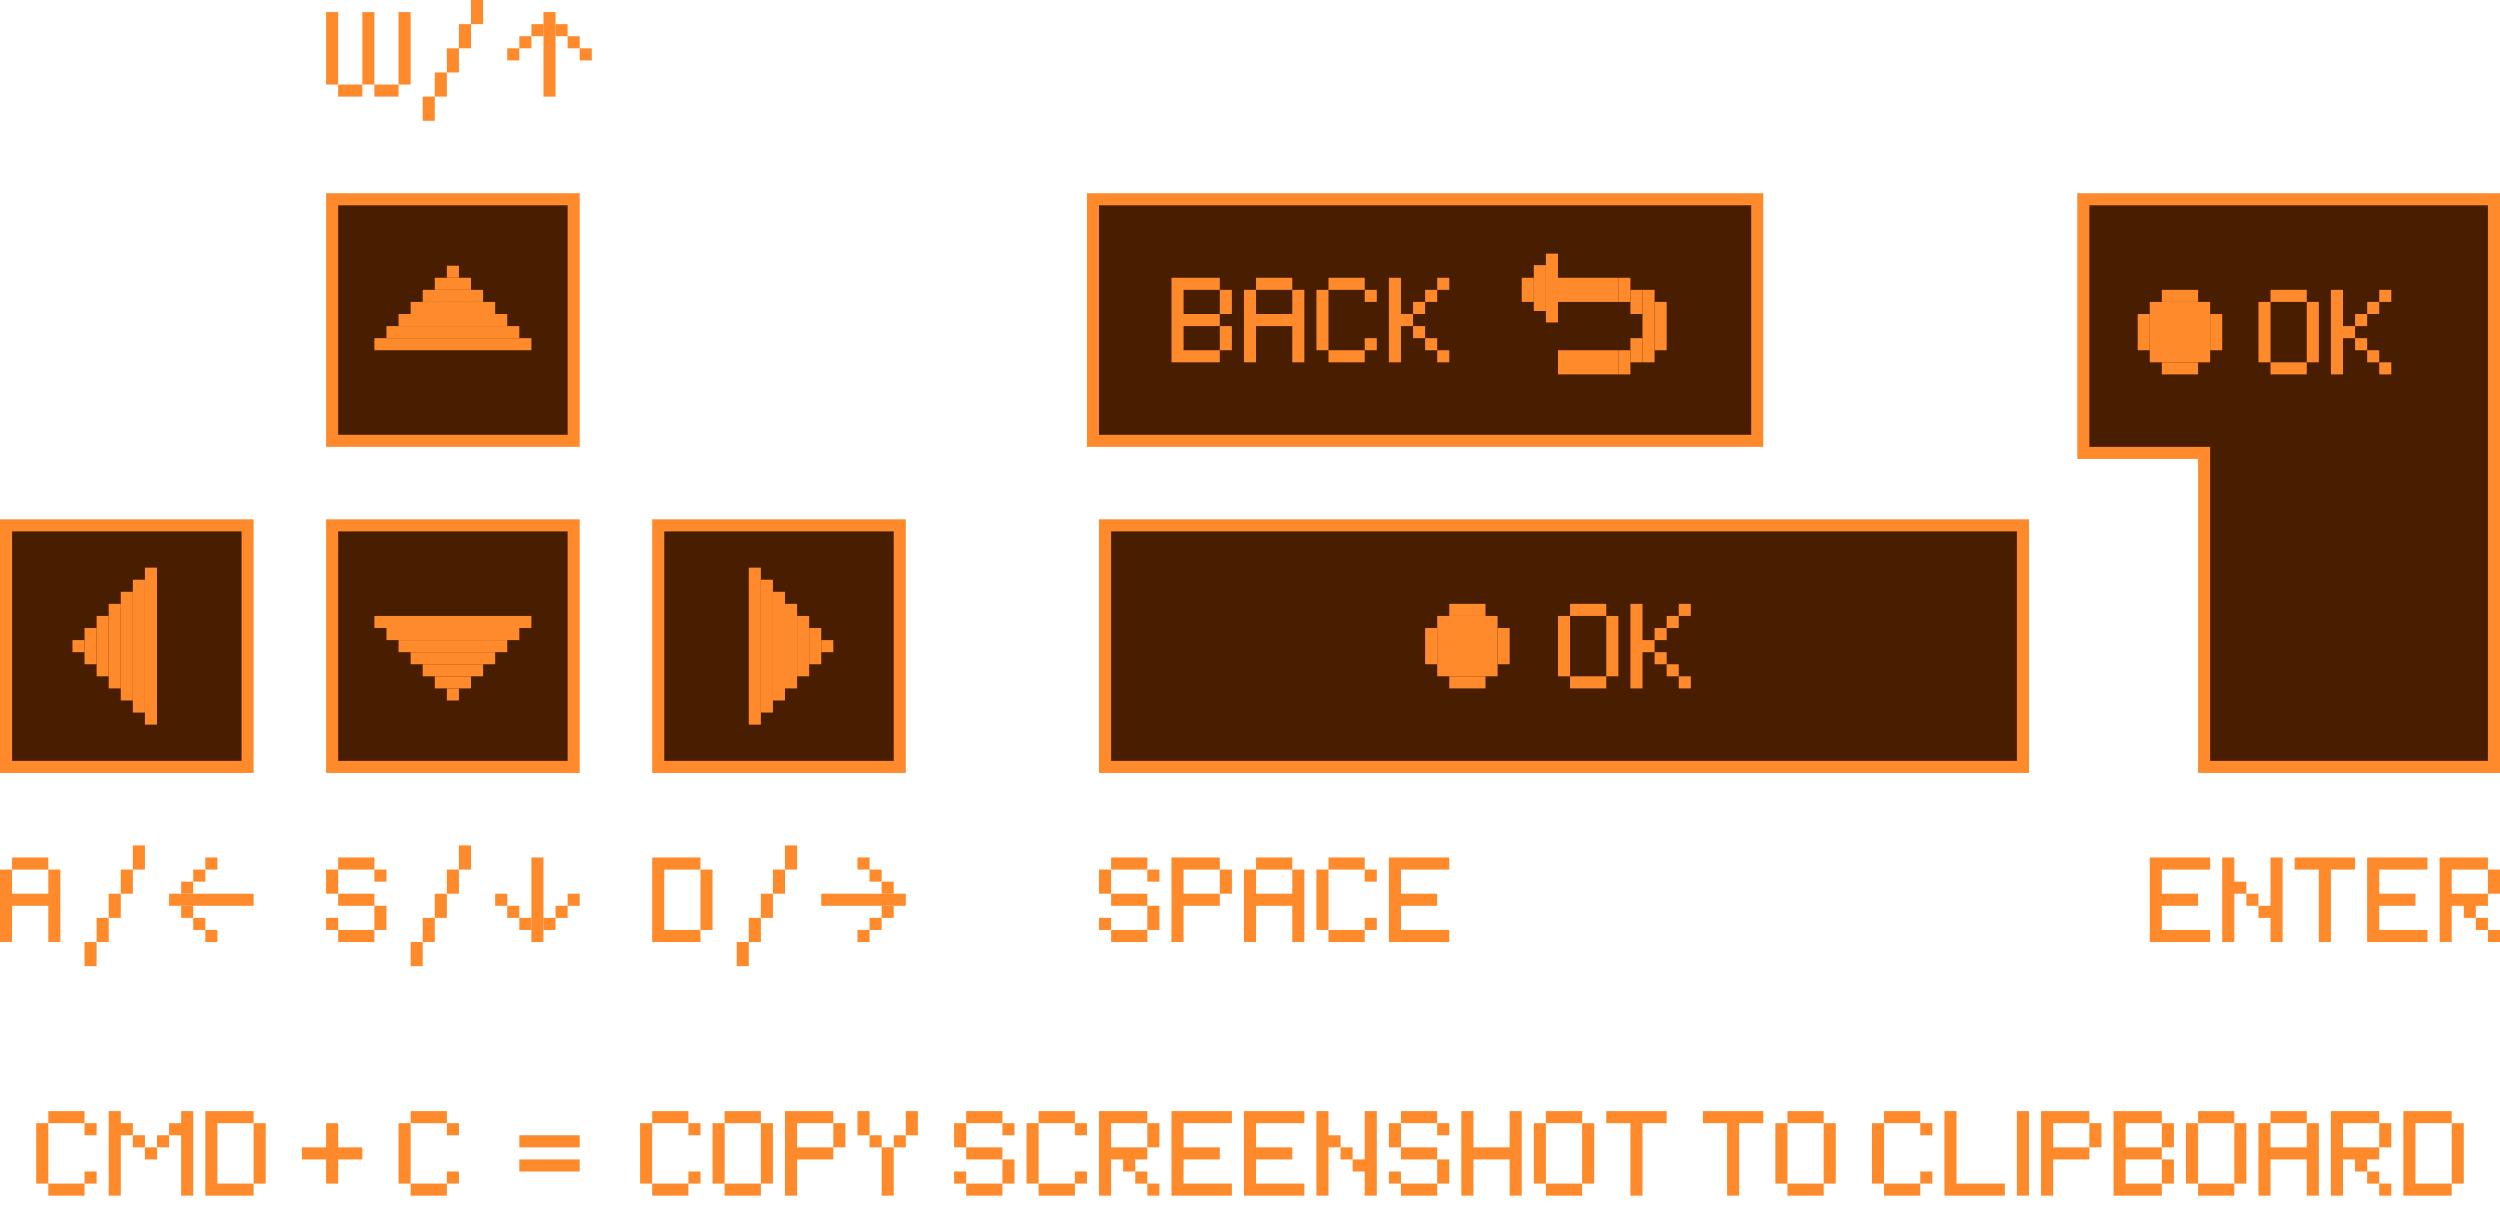
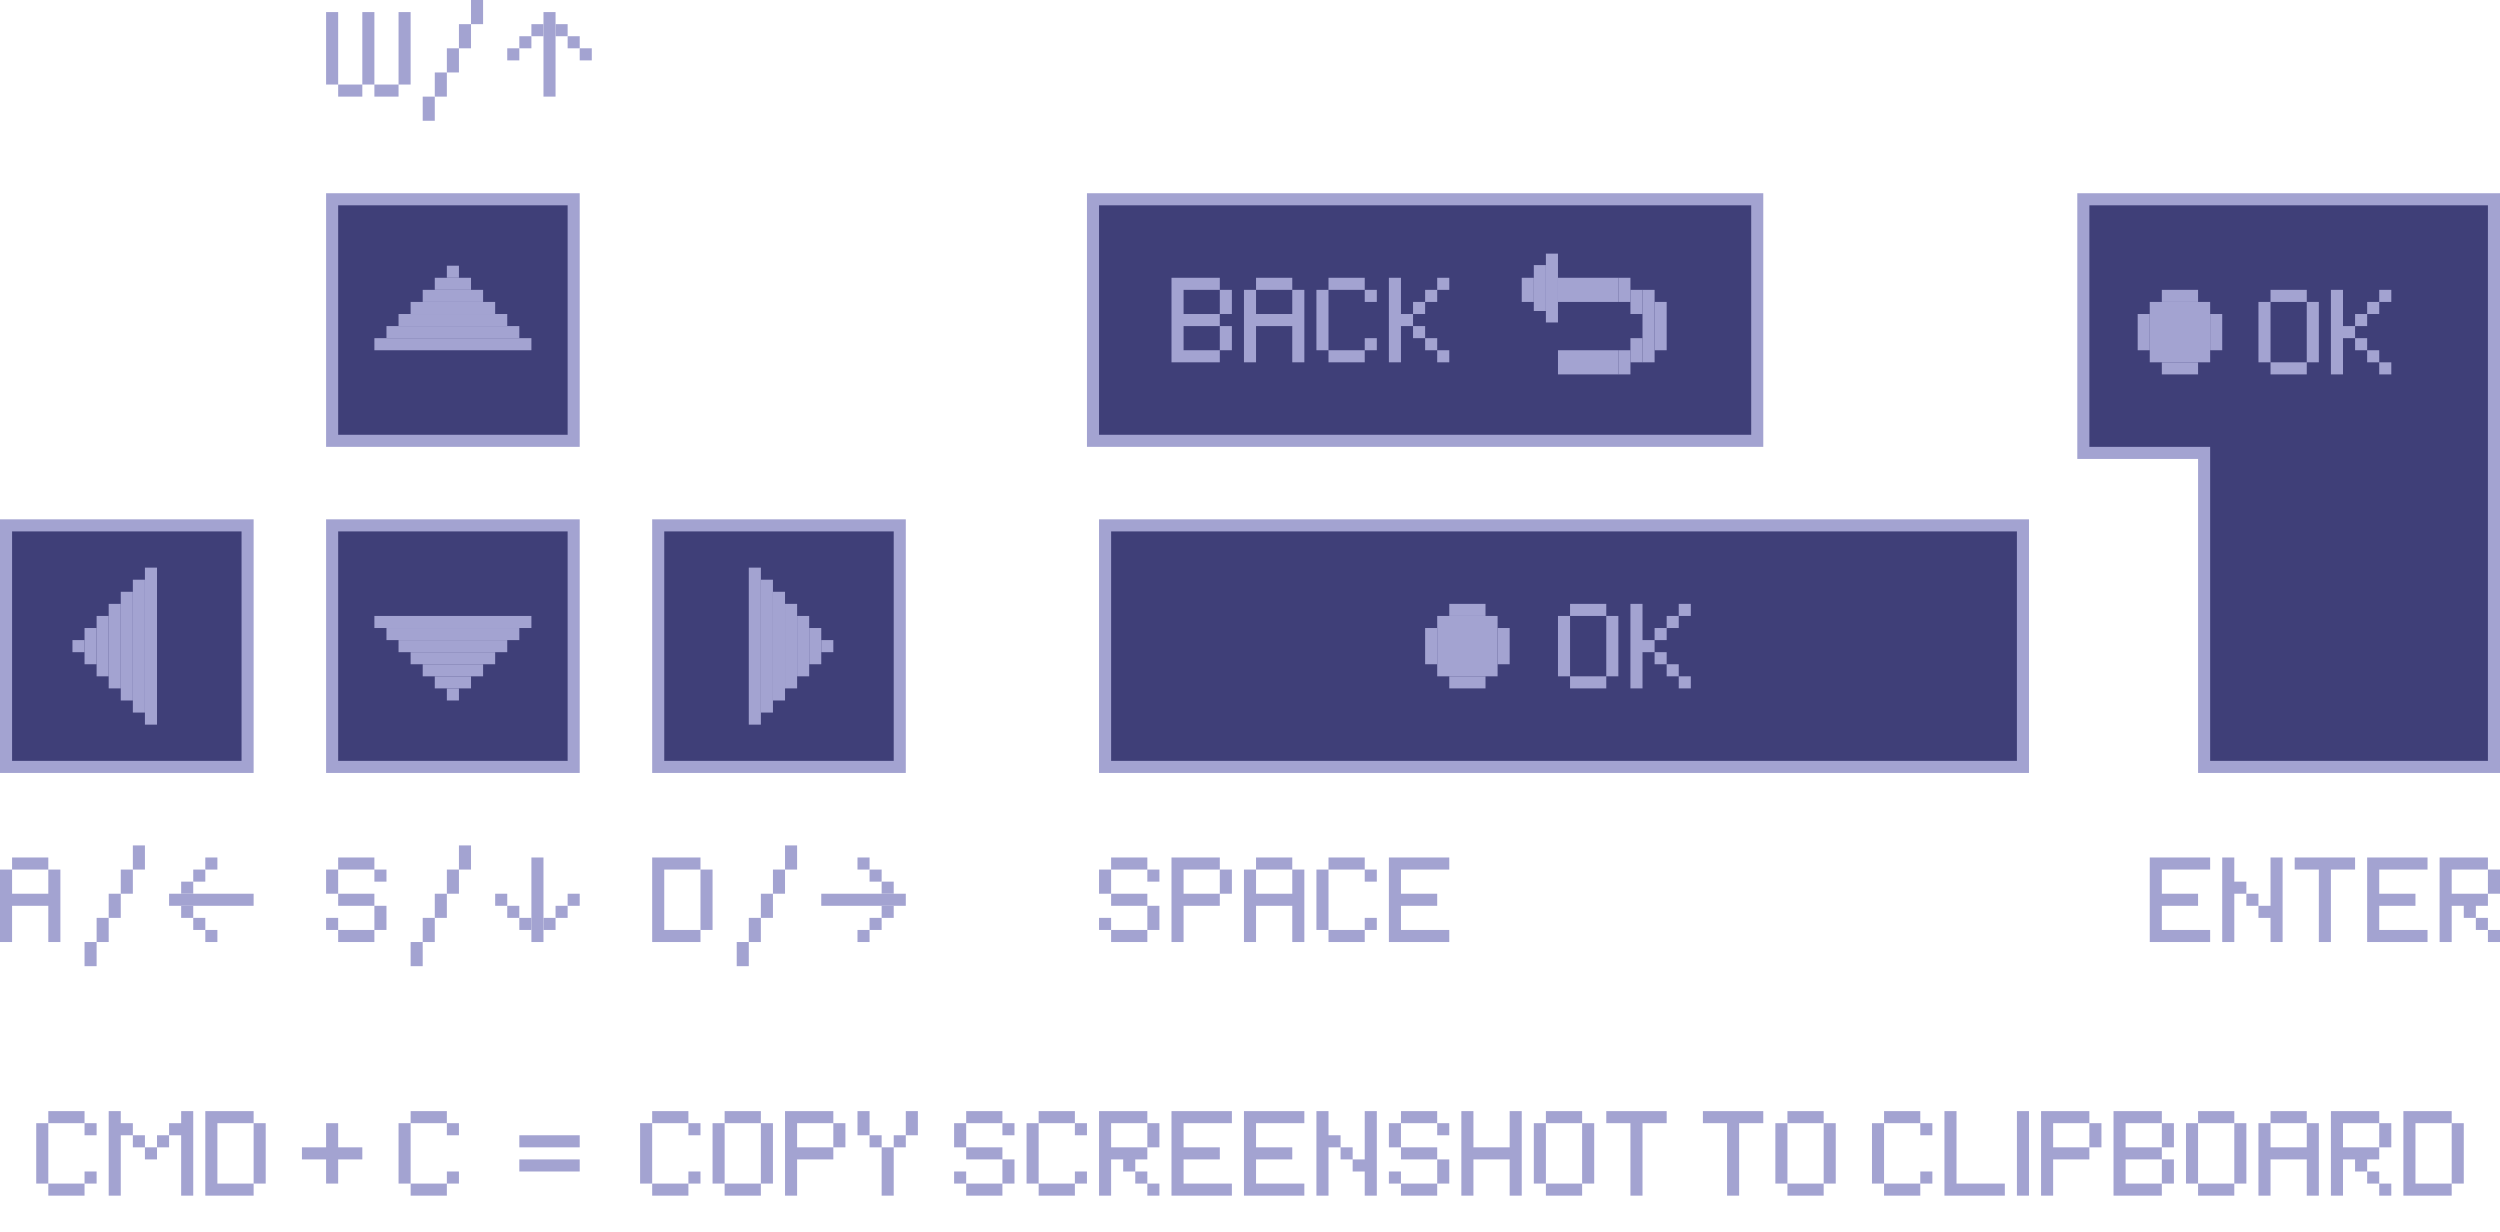
<svg xmlns="http://www.w3.org/2000/svg" width="207" height="102" viewBox="0 0 207 102" fill="none">
-   <rect x="0.5" y="43.5" width="20" height="20" fill="#491D00" stroke="#FE8A2C" />
-   <rect x="11" y="48" width="1" height="11" fill="#FE8A2C" />
-   <rect x="12" y="47" width="1" height="13" fill="#FE8A2C" />
-   <rect x="10" y="49" width="1" height="9" fill="#FE8A2C" />
-   <rect x="9" y="50" width="1" height="7" fill="#FE8A2C" />
-   <rect x="8" y="51" width="1" height="5" fill="#FE8A2C" />
-   <rect x="7" y="52" width="1" height="3" fill="#FE8A2C" />
-   <rect x="6" y="53" width="1" height="1" fill="#FE8A2C" />
-   <rect x="54.5" y="43.5" width="20" height="20" fill="#491D00" stroke="#FE8A2C" />
-   <rect x="64" y="59" width="1" height="11" transform="rotate(-180 64 59)" fill="#FE8A2C" />
-   <rect x="63" y="60" width="1" height="13" transform="rotate(-180 63 60)" fill="#FE8A2C" />
-   <rect x="65" y="58" width="1" height="9" transform="rotate(-180 65 58)" fill="#FE8A2C" />
-   <rect x="66" y="57" width="1" height="7" transform="rotate(-180 66 57)" fill="#FE8A2C" />
-   <rect x="67" y="56" width="1" height="5" transform="rotate(-180 67 56)" fill="#FE8A2C" />
-   <rect x="68" y="55" width="1" height="3" transform="rotate(-180 68 55)" fill="#FE8A2C" />
-   <rect x="69" y="54" width="1" height="1" transform="rotate(-180 69 54)" fill="#FE8A2C" />
-   <rect x="27.5" y="16.5" width="20" height="20" fill="#491D00" stroke="#FE8A2C" />
-   <rect x="43" y="27" width="1" height="11" transform="rotate(90 43 27)" fill="#FE8A2C" />
-   <rect x="44" y="28" width="1" height="13" transform="rotate(90 44 28)" fill="#FE8A2C" />
-   <rect x="42" y="26" width="1" height="9" transform="rotate(90 42 26)" fill="#FE8A2C" />
-   <rect x="41" y="25" width="1" height="7" transform="rotate(90 41 25)" fill="#FE8A2C" />
-   <rect x="40" y="24" width="1" height="5" transform="rotate(90 40 24)" fill="#FE8A2C" />
-   <rect x="39" y="23" width="1" height="3" transform="rotate(90 39 23)" fill="#FE8A2C" />
-   <rect x="38" y="22" width="1" height="1" transform="rotate(90 38 22)" fill="#FE8A2C" />
-   <rect x="27.5" y="43.5" width="20" height="20" fill="#491D00" stroke="#FE8A2C" />
-   <rect x="32" y="53" width="1" height="11" transform="rotate(-90 32 53)" fill="#FE8A2C" />
-   <rect x="31" y="52" width="1" height="13" transform="rotate(-90 31 52)" fill="#FE8A2C" />
-   <rect x="33" y="54" width="1" height="9" transform="rotate(-90 33 54)" fill="#FE8A2C" />
-   <rect x="34" y="55" width="1" height="7" transform="rotate(-90 34 55)" fill="#FE8A2C" />
-   <rect x="35" y="56" width="1" height="5" transform="rotate(-90 35 56)" fill="#FE8A2C" />
-   <rect x="36" y="57" width="1" height="3" transform="rotate(-90 36 57)" fill="#FE8A2C" />
-   <rect x="37" y="58" width="1" height="1" transform="rotate(-90 37 58)" fill="#FE8A2C" />
-   <rect x="7" y="78" width="1" height="2" fill="#FE8A2C" />
-   <rect x="8" y="76" width="1" height="2" fill="#FE8A2C" />
-   <rect x="9" y="74" width="1" height="2" fill="#FE8A2C" />
-   <rect x="10" y="72" width="1" height="2" fill="#FE8A2C" />
-   <rect x="11" y="70" width="1" height="2" fill="#FE8A2C" />
-   <rect x="14" y="74" width="7" height="1" fill="#FE8A2C" />
-   <rect x="15" y="73" width="1" height="1" fill="#FE8A2C" />
-   <rect x="15" y="75" width="1" height="1" fill="#FE8A2C" />
-   <rect x="16" y="72" width="1" height="1" fill="#FE8A2C" />
-   <rect x="16" y="76" width="1" height="1" fill="#FE8A2C" />
-   <rect x="17" y="71" width="1" height="1" fill="#FE8A2C" />
-   <rect x="17" y="77" width="1" height="1" fill="#FE8A2C" />
-   <path d="M4 78V77V76V75H3H2H1V76V77V78H0V77V76V75V74V73V72H1V73V74H2H3H4V73V72H5V73V74V75V76V77V78H4ZM4 72H3H2H1V71H2H3H4V72Z" fill="#FE8A2C" />
-   <rect x="61" y="78" width="1" height="2" fill="#FE8A2C" />
-   <rect x="62" y="76" width="1" height="2" fill="#FE8A2C" />
-   <rect x="63" y="74" width="1" height="2" fill="#FE8A2C" />
-   <rect x="64" y="72" width="1" height="2" fill="#FE8A2C" />
-   <rect x="65" y="70" width="1" height="2" fill="#FE8A2C" />
-   <rect x="75" y="75" width="7" height="1" transform="rotate(-180 75 75)" fill="#FE8A2C" />
-   <rect x="74" y="76" width="1" height="1" transform="rotate(-180 74 76)" fill="#FE8A2C" />
-   <rect x="74" y="74" width="1" height="1" transform="rotate(-180 74 74)" fill="#FE8A2C" />
-   <rect x="73" y="77" width="1" height="1" transform="rotate(-180 73 77)" fill="#FE8A2C" />
-   <rect x="73" y="73" width="1" height="1" transform="rotate(-180 73 73)" fill="#FE8A2C" />
-   <rect x="72" y="78" width="1" height="1" transform="rotate(-180 72 78)" fill="#FE8A2C" />
-   <rect x="72" y="72" width="1" height="1" transform="rotate(-180 72 72)" fill="#FE8A2C" />
-   <path d="M57 77H58V76V75V74V73V72H57H56H55V73V74V75V76V77H56H57ZM57 78H56H55H54V77V76V75V74V73V72V71H55H56H57H58V72H59V73V74V75V76V77H58V78H57Z" fill="#FE8A2C" />
-   <rect x="35" y="8" width="1" height="2" fill="#FE8A2C" />
-   <rect x="36" y="6" width="1" height="2" fill="#FE8A2C" />
-   <rect x="37" y="4" width="1" height="2" fill="#FE8A2C" />
-   <rect x="38" y="2" width="1" height="2" fill="#FE8A2C" />
-   <rect x="39" width="1" height="2" fill="#FE8A2C" />
-   <rect x="46" y="1" width="7" height="1" transform="rotate(90 46 1)" fill="#FE8A2C" />
-   <rect x="47" y="2" width="1" height="1" transform="rotate(90 47 2)" fill="#FE8A2C" />
-   <rect x="45" y="2" width="1" height="1" transform="rotate(90 45 2)" fill="#FE8A2C" />
-   <rect x="48" y="3" width="1" height="1" transform="rotate(90 48 3)" fill="#FE8A2C" />
-   <rect x="44" y="3" width="1" height="1" transform="rotate(90 44 3)" fill="#FE8A2C" />
-   <rect x="49" y="4" width="1" height="1" transform="rotate(90 49 4)" fill="#FE8A2C" />
-   <rect x="43" y="4" width="1" height="1" transform="rotate(90 43 4)" fill="#FE8A2C" />
-   <path d="M32 7H33V8H32H31V7H32ZM29 7H30V8H29H28V7H29ZM33 7V6V5V4V3V2V1H34V2V3V4V5V6V7H33ZM31 7H30V6V5V4V3V2V1H31V2V3V4V5V6V7ZM28 7H27V6V5V4V3V2V1H28V2V3V4V5V6V7Z" fill="#FE8A2C" />
-   <rect x="34" y="78" width="1" height="2" fill="#FE8A2C" />
-   <rect x="35" y="76" width="1" height="2" fill="#FE8A2C" />
-   <rect x="36" y="74" width="1" height="2" fill="#FE8A2C" />
-   <rect x="37" y="72" width="1" height="2" fill="#FE8A2C" />
-   <rect x="38" y="70" width="1" height="2" fill="#FE8A2C" />
-   <rect x="44" y="78" width="7" height="1" transform="rotate(-90 44 78)" fill="#FE8A2C" />
-   <rect x="43" y="77" width="1" height="1" transform="rotate(-90 43 77)" fill="#FE8A2C" />
-   <rect x="45" y="77" width="1" height="1" transform="rotate(-90 45 77)" fill="#FE8A2C" />
-   <rect x="42" y="76" width="1" height="1" transform="rotate(-90 42 76)" fill="#FE8A2C" />
-   <rect x="46" y="76" width="1" height="1" transform="rotate(-90 46 76)" fill="#FE8A2C" />
-   <rect x="41" y="75" width="1" height="1" transform="rotate(-90 41 75)" fill="#FE8A2C" />
-   <rect x="47" y="75" width="1" height="1" transform="rotate(-90 47 75)" fill="#FE8A2C" />
-   <path d="M31 73V72H32V73H31ZM30 77H31V78H30H29H28V77H29H30ZM31 77V76V75H32V76V77H31ZM28 77H27V76H28V77ZM31 75H30H29H28V74H29H30H31V75ZM28 74H27V73V72H28V73V74ZM31 72H30H29H28V71H29H30H31V72Z" fill="#FE8A2C" />
-   <rect x="91.5" y="43.5" width="76" height="20" fill="#491D00" stroke="#FE8A2C" />
-   <path d="M132 56H133V57H132H131H130V56H131H132ZM133 56V55V54V53V52V51H134V52V53V54V55V56H133ZM130 56H129V55V54V53V52V51H130V52V53V54V55V56ZM133 51H132H131H130V50H131H132H133V51ZM139 57V56H140V57H139ZM135 57V56V55V54V53V52V51V50H136V51V52V53H137V54H138V55H139V56H138V55H137V54H136V55V56V57H135ZM137 53V52H138V53H137ZM138 52V51H139V52H138ZM139 51V50H140V51H139Z" fill="#FE8A2C" />
-   <rect x="119" y="51" width="5" height="5" fill="#FE8A2C" />
-   <rect x="120" y="50" width="3" height="1" fill="#FE8A2C" />
-   <rect x="120" y="56" width="3" height="1" fill="#FE8A2C" />
-   <rect x="125" y="52" width="3" height="1" transform="rotate(90 125 52)" fill="#FE8A2C" />
-   <rect x="119" y="52" width="3" height="1" transform="rotate(90 119 52)" fill="#FE8A2C" />
-   <rect x="90.5" y="16.5" width="55" height="20" fill="#491D00" stroke="#FE8A2C" />
-   <rect x="129" y="29" width="5" height="2" fill="#FE8A2C" />
-   <rect x="134" y="29" width="1" height="2" fill="#FE8A2C" />
-   <rect x="135" y="28" width="1" height="2" fill="#FE8A2C" />
-   <rect x="136" y="24" width="1" height="6" fill="#FE8A2C" />
-   <rect x="137" y="25" width="1" height="4" fill="#FE8A2C" />
-   <rect x="134" y="23" width="1" height="2" fill="#FE8A2C" />
-   <rect x="135" y="24" width="1" height="2" fill="#FE8A2C" />
-   <rect x="128" y="21" width="1" height="5.7" fill="#FE8A2C" />
-   <rect x="127" y="21.95" width="1" height="3.8" fill="#FE8A2C" />
-   <rect x="126" y="23" width="1" height="2" fill="#FE8A2C" />
-   <rect x="129" y="23" width="5" height="2" fill="#FE8A2C" />
-   <path d="M101 29V27H98V29H101ZM97 30V23H101V24H102V26H101V24H98V26H101V27H102V29H101V30H97Z" fill="#FE8A2C" />
-   <path d="M107 30V27H104V30H103V24H104V26H107V24H108V30H107ZM107 24H104V23H107V24Z" fill="#FE8A2C" />
-   <path d="M113 25V24H114V25H113ZM113 29V30H110V29H113ZM113 29V28H114V29H113ZM110 29H109V24H110V29ZM113 24H110V23H113V24Z" fill="#FE8A2C" />
-   <path d="M119 30V29H120V30H119ZM115 30V23H116V26H117V27H118V28H119V29H118V28H117V27H116V30H115ZM117 26V25H118V26H117ZM118 25V24H119V25H118ZM119 24V23H120V24H119Z" fill="#FE8A2C" />
-   <path d="M183 77V78H178V71H183V72H179V74H182V75H179V77H183Z" fill="#FE8A2C" />
-   <path d="M188 78V76H187V75H188V71H189V78H188ZM184 78V71H185V73H186V74H187V75H186V74H185V78H184Z" fill="#FE8A2C" />
-   <path d="M192 78V72H190V71H195V72H193V78H192Z" fill="#FE8A2C" />
-   <path d="M201 77V78H196V71H201V72H197V74H200V75H197V77H201Z" fill="#FE8A2C" />
-   <path d="M206 78V77H207V78H206ZM202 78V71H206V72H207V74H206V72H203V74H206V75H205V76H206V77H205V76H204V75H203V78H202Z" fill="#FE8A2C" />
-   <path d="M206.5 17L206.5 16.5L206 16.5L189 16.5L173 16.5L172.5 16.5L172.5 17L172.5 37L172.5 37.5L173 37.5L182.5 37.5L182.5 63L182.5 63.5L183 63.5L206 63.5L206.5 63.5L206.5 63L206.5 17Z" fill="#491D00" stroke="#FE8A2C" />
-   <path d="M191 30V31H188V30H191ZM191 30V25H192V30H191ZM188 30H187V25H188V30ZM191 25H188V24H191V25Z" fill="#FE8A2C" />
-   <path d="M197 31V30H198V31H197ZM193 31V24H194V27H195V28H196V29H197V30H196V29H195V28H194V31H193ZM195 27V26H196V27H195ZM196 26V25H197V26H196ZM197 25V24H198V25H197Z" fill="#FE8A2C" />
-   <rect x="178" y="25" width="5" height="5" fill="#FE8A2C" />
-   <rect x="179" y="24" width="3" height="1" fill="#FE8A2C" />
-   <rect x="179" y="30" width="3" height="1" fill="#FE8A2C" />
-   <rect x="184" y="26" width="3" height="1" transform="rotate(90 184 26)" fill="#FE8A2C" />
-   <rect x="178" y="26" width="3" height="1" transform="rotate(90 178 26)" fill="#FE8A2C" />
-   <path d="M95 73V72H96V73H95ZM95 77V78H92V77H95ZM95 77V75H96V77H95ZM92 77H91V76H92V77ZM95 75H92V74H95V75ZM92 74H91V72H92V74ZM95 72H92V71H95V72Z" fill="#FE8A2C" />
-   <path d="M97 78V71H101V72H102V74H101V72H98V74H101V75H98V78H97Z" fill="#FE8A2C" />
-   <path d="M107 78V75H104V78H103V72H104V74H107V72H108V78H107ZM107 72H104V71H107V72Z" fill="#FE8A2C" />
-   <path d="M113 73V72H114V73H113ZM113 77V78H110V77H113ZM113 77V76H114V77H113ZM110 77H109V72H110V77ZM113 72H110V71H113V72Z" fill="#FE8A2C" />
-   <path d="M120 77V78H115V71H120V72H116V74H119V75H116V77H120Z" fill="#FE8A2C" />
-   <path d="M7 94V93H8V94H7ZM6 98H7V99H6H5H4V98H5H6ZM7 98V97H8V98H7ZM4 98H3V97V96V95V94V93H4V94V95V96V97V98ZM7 93H6H5H4V92H5H6H7V93ZM15 99V98V97V96V95V94H14V95H13V96H12V95H13V94H14V93H15V92H16V93V94V95V96V97V98V99H15ZM9 99V98V97V96V95V94V93V92H10V93H11V94H12V95H11V94H10V95V96V97V98V99H9ZM20 98H21V97V96V95V94V93H20H19H18V94V95V96V97V98H19H20ZM20 99H19H18H17V98V97V96V95V94V93V92H18H19H20H21V93H22V94V95V96V97V98H21V99H20ZM27 98V97V96H26H25V95H26H27V94V93H28V94V95H29H30V96H29H28V97V98H27ZM37 94V93H38V94H37ZM36 98H37V99H36H35H34V98H35H36ZM37 98V97H38V98H37ZM34 98H33V97V96V95V94V93H34V94V95V96V97V98ZM37 93H36H35H34V92H35H36H37V93ZM47 96H48V97H47H46H45H44H43V96H44H45H46H47ZM47 94H48V95H47H46H45H44H43V94H44H45H46H47ZM57 94V93H58V94H57ZM56 98H57V99H56H55H54V98H55H56ZM57 98V97H58V98H57ZM54 98H53V97V96V95V94V93H54V94V95V96V97V98ZM57 93H56H55H54V92H55H56H57V93ZM62 98H63V99H62H61H60V98H61H62ZM63 98V97V96V95V94V93H64V94V95V96V97V98H63ZM60 98H59V97V96V95V94V93H60V94V95V96V97V98ZM63 93H62H61H60V92H61H62H63V93ZM65 99V98V97V96V95V94V93V92H66H67H68H69V93H70V94V95H69V94V93H68H67H66V94V95H67H68H69V96H68H67H66V97V98V99H65ZM73 99V98V97V96V95H74V96V97V98V99H73ZM74 95V94H75V95H74ZM73 95H72V94H73V95ZM75 94V93V92H76V93V94H75ZM72 94H71V93V92H72V93V94ZM83 94V93H84V94H83ZM82 98H83V99H82H81H80V98H81H82ZM83 98V97V96H84V97V98H83ZM80 98H79V97H80V98ZM83 96H82H81H80V95H81H82H83V96ZM80 95H79V94V93H80V94V95ZM83 93H82H81H80V92H81H82H83V93ZM89 94V93H90V94H89ZM88 98H89V99H88H87H86V98H87H88ZM89 98V97H90V98H89ZM86 98H85V97V96V95V94V93H86V94V95V96V97V98ZM89 93H88H87H86V92H87H88H89V93ZM95 99V98H96V99H95ZM91 99V98V97V96V95V94V93V92H92H93H94H95V93H96V94V95H95V94V93H94H93H92V94V95H93H94H95V96H94V97H95V98H94V97H93V96H92V97V98V99H91ZM101 98H102V99H101H100H99H98H97V98V97V96V95V94V93V92H98H99H100H101H102V93H101H100H99H98V94V95H99H100H101V96H100H99H98V97V98H99H100H101ZM107 98H108V99H107H106H105H104H103V98V97V96V95V94V93V92H104H105H106H107H108V93H107H106H105H104V94V95H105H106H107V96H106H105H104V97V98H105H106H107ZM113 99V98V97H112V96H113V95V94V93V92H114V93V94V95V96V97V98V99H113ZM109 99V98V97V96V95V94V93V92H110V93V94H111V95H112V96H111V95H110V96V97V98V99H109ZM119 94V93H120V94H119ZM118 98H119V99H118H117H116V98H117H118ZM119 98V97V96H120V97V98H119ZM116 98H115V97H116V98ZM119 96H118H117H116V95H117H118H119V96ZM116 95H115V94V93H116V94V95ZM119 93H118H117H116V92H117H118H119V93ZM125 99V98V97V96H124H123H122V97V98V99H121V98V97V96V95V94V93V92H122V93V94V95H123H124H125V94V93V92H126V93V94V95V96V97V98V99H125ZM130 98H131V99H130H129H128V98H129H130ZM131 98V97V96V95V94V93H132V94V95V96V97V98H131ZM128 98H127V97V96V95V94V93H128V94V95V96V97V98ZM131 93H130H129H128V92H129H130H131V93ZM135 99V98V97V96V95V94V93H134H133V92H134H135H136H137H138V93H137H136V94V95V96V97V98V99H135ZM143 99V98V97V96V95V94V93H142H141V92H142H143H144H145H146V93H145H144V94V95V96V97V98V99H143ZM150 98H151V99H150H149H148V98H149H150ZM151 98V97V96V95V94V93H152V94V95V96V97V98H151ZM148 98H147V97V96V95V94V93H148V94V95V96V97V98ZM151 93H150H149H148V92H149H150H151V93ZM159 94V93H160V94H159ZM158 98H159V99H158H157H156V98H157H158ZM159 98V97H160V98H159ZM156 98H155V97V96V95V94V93H156V94V95V96V97V98ZM159 93H158H157H156V92H157H158H159V93ZM165 98H166V99H165H164H163H162H161V98V97V96V95V94V93V92H162V93V94V95V96V97V98H163H164H165ZM167 99V98V97V96V95V94V93V92H168V93V94V95V96V97V98V99H167ZM169 99V98V97V96V95V94V93V92H170H171H172H173V93H174V94V95H173V94V93H172H171H170V94V95H171H172H173V96H172H171H170V97V98V99H169ZM178 98H179V97V96H178H177H176V97V98H177H178ZM178 99H177H176H175V98V97V96V95V94V93V92H176H177H178H179V93H180V94V95H179V94V93H178H177H176V94V95H177H178H179V96H180V97V98H179V99H178ZM184 98H185V99H184H183H182V98H183H184ZM185 98V97V96V95V94V93H186V94V95V96V97V98H185ZM182 98H181V97V96V95V94V93H182V94V95V96V97V98ZM185 93H184H183H182V92H183H184H185V93ZM191 99V98V97V96H190H189H188V97V98V99H187V98V97V96V95V94V93H188V94V95H189H190H191V94V93H192V94V95V96V97V98V99H191ZM191 93H190H189H188V92H189H190H191V93ZM197 99V98H198V99H197ZM193 99V98V97V96V95V94V93V92H194H195H196H197V93H198V94V95H197V94V93H196H195H194V94V95H195H196H197V96H196V97H197V98H196V97H195V96H194V97V98V99H193ZM202 98H203V97V96V95V94V93H202H201H200V94V95V96V97V98H201H202ZM202 99H201H200H199V98V97V96V95V94V93V92H200H201H202H203V93H204V94V95V96V97V98H203V99H202Z" fill="#FE8A2C" />
+   <rect x="0.5" y="43.5" width="20" height="20" fill="#3F3F78" stroke="#A3A3D1" />
+   <rect x="11" y="48" width="1" height="11" fill="#A3A3D1" />
+   <rect x="12" y="47" width="1" height="13" fill="#A3A3D1" />
+   <rect x="10" y="49" width="1" height="9" fill="#A3A3D1" />
+   <rect x="9" y="50" width="1" height="7" fill="#A3A3D1" />
+   <rect x="8" y="51" width="1" height="5" fill="#A3A3D1" />
+   <rect x="7" y="52" width="1" height="3" fill="#A3A3D1" />
+   <rect x="6" y="53" width="1" height="1" fill="#A3A3D1" />
+   <rect x="54.5" y="43.5" width="20" height="20" fill="#3F3F78" stroke="#A3A3D1" />
+   <rect x="64" y="59" width="1" height="11" transform="rotate(-180 64 59)" fill="#A3A3D1" />
+   <rect x="63" y="60" width="1" height="13" transform="rotate(-180 63 60)" fill="#A3A3D1" />
+   <rect x="65" y="58" width="1" height="9" transform="rotate(-180 65 58)" fill="#A3A3D1" />
+   <rect x="66" y="57" width="1" height="7" transform="rotate(-180 66 57)" fill="#A3A3D1" />
+   <rect x="67" y="56" width="1" height="5" transform="rotate(-180 67 56)" fill="#A3A3D1" />
+   <rect x="68" y="55" width="1" height="3" transform="rotate(-180 68 55)" fill="#A3A3D1" />
+   <rect x="69" y="54" width="1" height="1" transform="rotate(-180 69 54)" fill="#A3A3D1" />
+   <rect x="27.5" y="16.5" width="20" height="20" fill="#3F3F78" stroke="#A3A3D1" />
+   <rect x="43" y="27" width="1" height="11" transform="rotate(90 43 27)" fill="#A3A3D1" />
+   <rect x="44" y="28" width="1" height="13" transform="rotate(90 44 28)" fill="#A3A3D1" />
+   <rect x="42" y="26" width="1" height="9" transform="rotate(90 42 26)" fill="#A3A3D1" />
+   <rect x="41" y="25" width="1" height="7" transform="rotate(90 41 25)" fill="#A3A3D1" />
+   <rect x="40" y="24" width="1" height="5" transform="rotate(90 40 24)" fill="#A3A3D1" />
+   <rect x="39" y="23" width="1" height="3" transform="rotate(90 39 23)" fill="#A3A3D1" />
+   <rect x="38" y="22" width="1" height="1" transform="rotate(90 38 22)" fill="#A3A3D1" />
+   <rect x="27.5" y="43.5" width="20" height="20" fill="#3F3F78" stroke="#A3A3D1" />
+   <rect x="32" y="53" width="1" height="11" transform="rotate(-90 32 53)" fill="#A3A3D1" />
+   <rect x="31" y="52" width="1" height="13" transform="rotate(-90 31 52)" fill="#A3A3D1" />
+   <rect x="33" y="54" width="1" height="9" transform="rotate(-90 33 54)" fill="#A3A3D1" />
+   <rect x="34" y="55" width="1" height="7" transform="rotate(-90 34 55)" fill="#A3A3D1" />
+   <rect x="35" y="56" width="1" height="5" transform="rotate(-90 35 56)" fill="#A3A3D1" />
+   <rect x="36" y="57" width="1" height="3" transform="rotate(-90 36 57)" fill="#A3A3D1" />
+   <rect x="37" y="58" width="1" height="1" transform="rotate(-90 37 58)" fill="#A3A3D1" />
+   <rect x="7" y="78" width="1" height="2" fill="#A3A3D1" />
+   <rect x="8" y="76" width="1" height="2" fill="#A3A3D1" />
+   <rect x="9" y="74" width="1" height="2" fill="#A3A3D1" />
+   <rect x="10" y="72" width="1" height="2" fill="#A3A3D1" />
+   <rect x="11" y="70" width="1" height="2" fill="#A3A3D1" />
+   <rect x="14" y="74" width="7" height="1" fill="#A3A3D1" />
+   <rect x="15" y="73" width="1" height="1" fill="#A3A3D1" />
+   <rect x="15" y="75" width="1" height="1" fill="#A3A3D1" />
+   <rect x="16" y="72" width="1" height="1" fill="#A3A3D1" />
+   <rect x="16" y="76" width="1" height="1" fill="#A3A3D1" />
+   <rect x="17" y="71" width="1" height="1" fill="#A3A3D1" />
+   <rect x="17" y="77" width="1" height="1" fill="#A3A3D1" />
+   <path d="M4 78V77V76V75H3H2H1V76V77V78H0V77V76V75V74V73V72H1V73V74H2H3H4V73V72H5V73V74V75V76V77V78H4ZM4 72H3H2H1V71H2H3H4V72Z" fill="#A3A3D1" />
+   <rect x="61" y="78" width="1" height="2" fill="#A3A3D1" />
+   <rect x="62" y="76" width="1" height="2" fill="#A3A3D1" />
+   <rect x="63" y="74" width="1" height="2" fill="#A3A3D1" />
+   <rect x="64" y="72" width="1" height="2" fill="#A3A3D1" />
+   <rect x="65" y="70" width="1" height="2" fill="#A3A3D1" />
+   <rect x="75" y="75" width="7" height="1" transform="rotate(-180 75 75)" fill="#A3A3D1" />
+   <rect x="74" y="76" width="1" height="1" transform="rotate(-180 74 76)" fill="#A3A3D1" />
+   <rect x="74" y="74" width="1" height="1" transform="rotate(-180 74 74)" fill="#A3A3D1" />
+   <rect x="73" y="77" width="1" height="1" transform="rotate(-180 73 77)" fill="#A3A3D1" />
+   <rect x="73" y="73" width="1" height="1" transform="rotate(-180 73 73)" fill="#A3A3D1" />
+   <rect x="72" y="78" width="1" height="1" transform="rotate(-180 72 78)" fill="#A3A3D1" />
+   <rect x="72" y="72" width="1" height="1" transform="rotate(-180 72 72)" fill="#A3A3D1" />
+   <path d="M57 77H58V76V75V74V73V72H57H56H55V73V74V75V76V77H56H57ZM57 78H56H55H54V77V76V75V74V73V72V71H55H56H57H58V72H59V73V74V75V76V77H58V78H57Z" fill="#A3A3D1" />
+   <rect x="35" y="8" width="1" height="2" fill="#A3A3D1" />
+   <rect x="36" y="6" width="1" height="2" fill="#A3A3D1" />
+   <rect x="37" y="4" width="1" height="2" fill="#A3A3D1" />
+   <rect x="38" y="2" width="1" height="2" fill="#A3A3D1" />
+   <rect x="39" width="1" height="2" fill="#A3A3D1" />
+   <rect x="46" y="1" width="7" height="1" transform="rotate(90 46 1)" fill="#A3A3D1" />
+   <rect x="47" y="2" width="1" height="1" transform="rotate(90 47 2)" fill="#A3A3D1" />
+   <rect x="45" y="2" width="1" height="1" transform="rotate(90 45 2)" fill="#A3A3D1" />
+   <rect x="48" y="3" width="1" height="1" transform="rotate(90 48 3)" fill="#A3A3D1" />
+   <rect x="44" y="3" width="1" height="1" transform="rotate(90 44 3)" fill="#A3A3D1" />
+   <rect x="49" y="4" width="1" height="1" transform="rotate(90 49 4)" fill="#A3A3D1" />
+   <rect x="43" y="4" width="1" height="1" transform="rotate(90 43 4)" fill="#A3A3D1" />
+   <path d="M32 7H33V8H32H31V7H32ZM29 7H30V8H29H28V7H29ZM33 7V6V5V4V3V2V1H34V2V3V4V5V6V7H33ZM31 7H30V6V5V4V3V2V1H31V2V3V4V5V6V7ZM28 7H27V6V5V4V3V2V1H28V2V3V4V5V6V7Z" fill="#A3A3D1" />
+   <rect x="34" y="78" width="1" height="2" fill="#A3A3D1" />
+   <rect x="35" y="76" width="1" height="2" fill="#A3A3D1" />
+   <rect x="36" y="74" width="1" height="2" fill="#A3A3D1" />
+   <rect x="37" y="72" width="1" height="2" fill="#A3A3D1" />
+   <rect x="38" y="70" width="1" height="2" fill="#A3A3D1" />
+   <rect x="44" y="78" width="7" height="1" transform="rotate(-90 44 78)" fill="#A3A3D1" />
+   <rect x="43" y="77" width="1" height="1" transform="rotate(-90 43 77)" fill="#A3A3D1" />
+   <rect x="45" y="77" width="1" height="1" transform="rotate(-90 45 77)" fill="#A3A3D1" />
+   <rect x="42" y="76" width="1" height="1" transform="rotate(-90 42 76)" fill="#A3A3D1" />
+   <rect x="46" y="76" width="1" height="1" transform="rotate(-90 46 76)" fill="#A3A3D1" />
+   <rect x="41" y="75" width="1" height="1" transform="rotate(-90 41 75)" fill="#A3A3D1" />
+   <rect x="47" y="75" width="1" height="1" transform="rotate(-90 47 75)" fill="#A3A3D1" />
+   <path d="M31 73V72H32V73H31ZM30 77H31V78H30H29H28V77H29H30ZM31 77V76V75H32V76V77H31ZM28 77H27V76H28V77ZM31 75H30H29H28V74H29H30H31V75ZM28 74H27V73V72H28V73V74ZM31 72H30H29H28V71H29H30H31V72Z" fill="#A3A3D1" />
+   <rect x="91.5" y="43.5" width="76" height="20" fill="#3F3F78" stroke="#A3A3D1" />
+   <path d="M132 56H133V57H132H131H130V56H131H132ZM133 56V55V54V53V52V51H134V52V53V54V55V56H133ZM130 56H129V55V54V53V52V51H130V52V53V54V55V56ZM133 51H132H131H130V50H131H132H133V51ZM139 57V56H140V57H139ZM135 57V56V55V54V53V52V51V50H136V51V52V53H137V54H138V55H139V56H138V55H137V54H136V55V56V57H135ZM137 53V52H138V53H137ZM138 52V51H139V52H138ZM139 51V50H140V51H139Z" fill="#A3A3D1" />
+   <rect x="119" y="51" width="5" height="5" fill="#A3A3D1" />
+   <rect x="120" y="50" width="3" height="1" fill="#A3A3D1" />
+   <rect x="120" y="56" width="3" height="1" fill="#A3A3D1" />
+   <rect x="125" y="52" width="3" height="1" transform="rotate(90 125 52)" fill="#A3A3D1" />
+   <rect x="119" y="52" width="3" height="1" transform="rotate(90 119 52)" fill="#A3A3D1" />
+   <rect x="90.5" y="16.5" width="55" height="20" fill="#3F3F78" stroke="#A3A3D1" />
+   <rect x="129" y="29" width="5" height="2" fill="#A3A3D1" />
+   <rect x="134" y="29" width="1" height="2" fill="#A3A3D1" />
+   <rect x="135" y="28" width="1" height="2" fill="#A3A3D1" />
+   <rect x="136" y="24" width="1" height="6" fill="#A3A3D1" />
+   <rect x="137" y="25" width="1" height="4" fill="#A3A3D1" />
+   <rect x="134" y="23" width="1" height="2" fill="#A3A3D1" />
+   <rect x="135" y="24" width="1" height="2" fill="#A3A3D1" />
+   <rect x="128" y="21" width="1" height="5.7" fill="#A3A3D1" />
+   <rect x="127" y="21.95" width="1" height="3.8" fill="#A3A3D1" />
+   <rect x="126" y="23" width="1" height="2" fill="#A3A3D1" />
+   <rect x="129" y="23" width="5" height="2" fill="#A3A3D1" />
+   <path d="M101 29V27H98V29H101ZM97 30V23H101V24H102V26H101V24H98V26H101V27H102V29H101V30H97Z" fill="#A3A3D1" />
+   <path d="M107 30V27H104V30H103V24H104V26H107V24H108V30H107ZM107 24H104V23H107V24Z" fill="#A3A3D1" />
+   <path d="M113 25V24H114V25H113ZM113 29V30H110V29H113ZM113 29V28H114V29H113ZM110 29H109V24H110V29ZM113 24H110V23H113V24Z" fill="#A3A3D1" />
+   <path d="M119 30V29H120V30H119ZM115 30V23H116V26H117V27H118V28H119V29H118V28H117V27H116V30H115ZM117 26V25H118V26H117ZM118 25V24H119V25H118ZM119 24V23H120V24H119Z" fill="#A3A3D1" />
+   <path d="M183 77V78H178V71H183V72H179V74H182V75H179V77H183Z" fill="#A3A3D1" />
+   <path d="M188 78V76H187V75H188V71H189V78H188ZM184 78V71H185V73H186V74H187V75H186V74H185V78H184Z" fill="#A3A3D1" />
+   <path d="M192 78V72H190V71H195V72H193V78H192Z" fill="#A3A3D1" />
+   <path d="M201 77V78H196V71H201V72H197V74H200V75H197V77H201Z" fill="#A3A3D1" />
+   <path d="M206 78V77H207V78H206ZM202 78V71H206V72H207V74H206V72H203V74H206V75H205V76H206V77H205V76H204V75H203V78H202Z" fill="#A3A3D1" />
+   <path d="M206.5 17L206.5 16.5L206 16.5L189 16.5L173 16.5L172.5 16.5L172.5 17L172.5 37L172.5 37.5L173 37.5L182.5 37.5L182.5 63L182.5 63.5L183 63.5L206 63.5L206.5 63.5L206.5 63L206.5 17Z" fill="#3F3F78" stroke="#A3A3D1" />
+   <path d="M191 30V31H188V30H191ZM191 30V25H192V30H191ZM188 30H187V25H188V30ZM191 25H188V24H191V25Z" fill="#A3A3D1" />
+   <path d="M197 31V30H198V31H197ZM193 31V24H194V27H195V28H196V29H197V30H196V29H195V28H194V31H193ZM195 27V26H196V27H195ZM196 26V25H197V26H196ZM197 25V24H198V25H197Z" fill="#A3A3D1" />
+   <rect x="178" y="25" width="5" height="5" fill="#A3A3D1" />
+   <rect x="179" y="24" width="3" height="1" fill="#A3A3D1" />
+   <rect x="179" y="30" width="3" height="1" fill="#A3A3D1" />
+   <rect x="184" y="26" width="3" height="1" transform="rotate(90 184 26)" fill="#A3A3D1" />
+   <rect x="178" y="26" width="3" height="1" transform="rotate(90 178 26)" fill="#A3A3D1" />
+   <path d="M95 73V72H96V73H95ZM95 77V78H92V77H95ZM95 77V75H96V77H95ZM92 77H91V76H92V77ZM95 75H92V74H95V75ZM92 74H91V72H92V74ZM95 72H92V71H95V72Z" fill="#A3A3D1" />
+   <path d="M97 78V71H101V72H102V74H101V72H98V74H101V75H98V78H97Z" fill="#A3A3D1" />
+   <path d="M107 78V75H104V78H103V72H104V74H107V72H108V78H107ZM107 72H104V71H107V72Z" fill="#A3A3D1" />
+   <path d="M113 73V72H114V73H113ZM113 77V78H110V77H113ZM113 77V76H114V77H113ZM110 77H109V72H110V77ZM113 72H110V71H113V72Z" fill="#A3A3D1" />
+   <path d="M120 77V78H115V71H120V72H116V74H119V75H116V77H120Z" fill="#A3A3D1" />
+   <path d="M7 94V93H8V94H7ZM6 98H7V99H6H5H4V98H5H6ZM7 98V97H8V98H7ZM4 98H3V97V96V95V94V93H4V94V95V96V97V98ZM7 93H6H5H4V92H5H6H7V93ZM15 99V98V97V96V95V94H14V95H13V96H12V95H13V94H14V93H15V92H16V93V94V95V96V97V98V99H15ZM9 99V98V97V96V95V94V93V92H10V93H11V94H12V95H11V94H10V95V96V97V98V99H9ZM20 98H21V97V96V95V94V93H20H19H18V94V95V96V97V98H19H20ZM20 99H19H18H17V98V97V96V95V94V93V92H18H19H20H21V93H22V94V95V96V97V98H21V99H20ZM27 98V97V96H26H25V95H26H27V94V93H28V94V95H29H30V96H29H28V97V98H27ZM37 94V93H38V94H37ZM36 98H37V99H36H35H34V98H35H36ZM37 98V97H38V98H37ZM34 98H33V97V96V95V94V93H34V94V95V96V97V98ZM37 93H36H35H34V92H35H36H37V93ZM47 96H48V97H47H46H45H44H43V96H44H45H46H47ZM47 94H48V95H47H46H45H44H43V94H44H45H46H47ZM57 94V93H58V94H57ZM56 98H57V99H56H55H54V98H55H56ZM57 98V97H58V98H57ZM54 98H53V97V96V95V94V93H54V94V95V96V97V98ZM57 93H56H55H54V92H55H56H57V93ZM62 98H63V99H62H61H60V98H61H62ZM63 98V97V96V95V94V93H64V94V95V96V97V98H63ZM60 98H59V97V96V95V94V93H60V94V95V96V97V98ZM63 93H62H61H60V92H61H62H63V93ZM65 99V98V97V96V95V94V93V92H66H67H68H69V93H70V94V95H69V94V93H68H67H66V94V95H67H68H69V96H68H67H66V97V98V99H65ZM73 99V98V97V96V95H74V96V97V98V99H73ZM74 95V94H75V95H74ZM73 95H72V94H73V95ZM75 94V93V92H76V93V94H75ZM72 94H71V93V92H72V93V94ZM83 94V93H84V94H83ZM82 98H83V99H82H81H80V98H81H82ZM83 98V97V96H84V97V98H83ZM80 98H79V97H80V98ZM83 96H82H81H80V95H81H82H83V96ZM80 95H79V94V93H80V94V95ZM83 93H82H81H80V92H81H82H83V93ZM89 94V93H90V94H89ZM88 98H89V99H88H87H86V98H87H88ZM89 98V97H90V98H89ZM86 98H85V97V96V95V94V93H86V94V95V96V97V98ZM89 93H88H87H86V92H87H88H89V93ZM95 99V98H96V99H95ZM91 99V98V97V96V95V94V93V92H92H93H94H95V93H96V94V95H95V94V93H94H93H92V94V95H93H94H95V96H94V97H95V98H94V97H93V96H92V97V98V99H91ZM101 98H102V99H101H100H99H98H97V98V97V96V95V94V93V92H98H99H100H101H102V93H101H100H99H98V94V95H99H100H101V96H100H99H98V97V98H99H100H101ZM107 98H108V99H107H106H105H104H103V98V97V96V95V94V93V92H104H105H106H107H108V93H107H106H105H104V94V95H105H106H107V96H106H105H104V97V98H105H106H107ZM113 99V98V97H112V96H113V95V94V93V92H114V93V94V95V96V97V98V99H113ZM109 99V98V97V96V95V94V93V92H110V93V94H111V95H112V96H111V95H110V96V97V98V99H109ZM119 94V93H120V94H119ZM118 98H119V99H118H117H116V98H117H118ZM119 98V97V96H120V97V98H119ZM116 98H115V97H116V98ZM119 96H118H117H116V95H117H118H119V96ZM116 95H115V94V93H116V94V95ZM119 93H118H117H116V92H117H118H119V93ZM125 99V98V97V96H124H123H122V97V98V99H121V98V97V96V95V94V93V92H122V93V94V95H123H124H125V94V93V92H126V93V94V95V96V97V98V99H125ZM130 98H131V99H130H129H128V98H129H130ZM131 98V97V96V95V94V93H132V94V95V96V97V98H131ZM128 98H127V97V96V95V94V93H128V94V95V96V97V98ZM131 93H130H129H128V92H129H130H131V93ZM135 99V98V97V96V95V94V93H134H133V92H134H135H136H137H138V93H137H136V94V95V96V97V98V99H135ZM143 99V98V97V96V95V94V93H142H141V92H142H143H144H145H146V93H145H144V94V95V96V97V98V99H143ZM150 98H151V99H150H149H148V98H149H150ZM151 98V97V96V95V94V93H152V94V95V96V97V98H151ZM148 98H147V97V96V95V94V93H148V94V95V96V97V98ZM151 93H150H149H148V92H149H150H151V93ZM159 94V93H160V94H159ZM158 98H159V99H158H157H156V98H157H158ZM159 98V97H160V98H159ZM156 98H155V97V96V95V94V93H156V94V95V96V97V98ZM159 93H158H157H156V92H157H158H159V93ZM165 98H166V99H165H164H163H162H161V98V97V96V95V94V93V92H162V93V94V95V96V97V98H163H164H165ZM167 99V98V97V96V95V94V93V92H168V93V94V95V96V97V98V99H167ZM169 99V98V97V96V95V94V93V92H170H171H172H173V93H174V94V95H173V94V93H172H171H170V94V95H171H172H173V96H172H171H170V97V98V99H169ZM178 98H179V97V96H178H177H176V97V98H177H178ZM178 99H177H176H175V98V97V96V95V94V93V92H176H177H178H179V93H180V94V95H179V94V93H178H177H176V94V95H177H178H179V96H180V97V98H179V99H178ZM184 98H185V99H184H183H182V98H183H184ZM185 98V97V96V95V94V93H186V94V95V96V97V98H185ZM182 98H181V97V96V95V94V93H182V94V95V96V97V98ZM185 93H184H183H182V92H183H184H185V93ZM191 99V98V97V96H190H189H188V97V98V99H187V98V97V96V95V94V93H188V94V95H189H190H191V94V93H192V94V95V96V97V98V99H191ZM191 93H190H189H188V92H189H190H191V93ZM197 99V98H198V99H197ZM193 99V98V97V96V95V94V93V92H194H195H196H197V93H198V94V95H197V94V93H196H195H194V94V95H195H196H197V96H196V97H197V98H196V97H195V96H194V97V98V99H193ZM202 98H203V97V96V95V94V93H202H201H200V94V95V96V97V98H201H202ZM202 99H201H200H199V98V97V96V95V94V93V92H200H201H202H203V93H204V94V95V96V97V98H203V99H202Z" fill="#A3A3D1" />
</svg>
